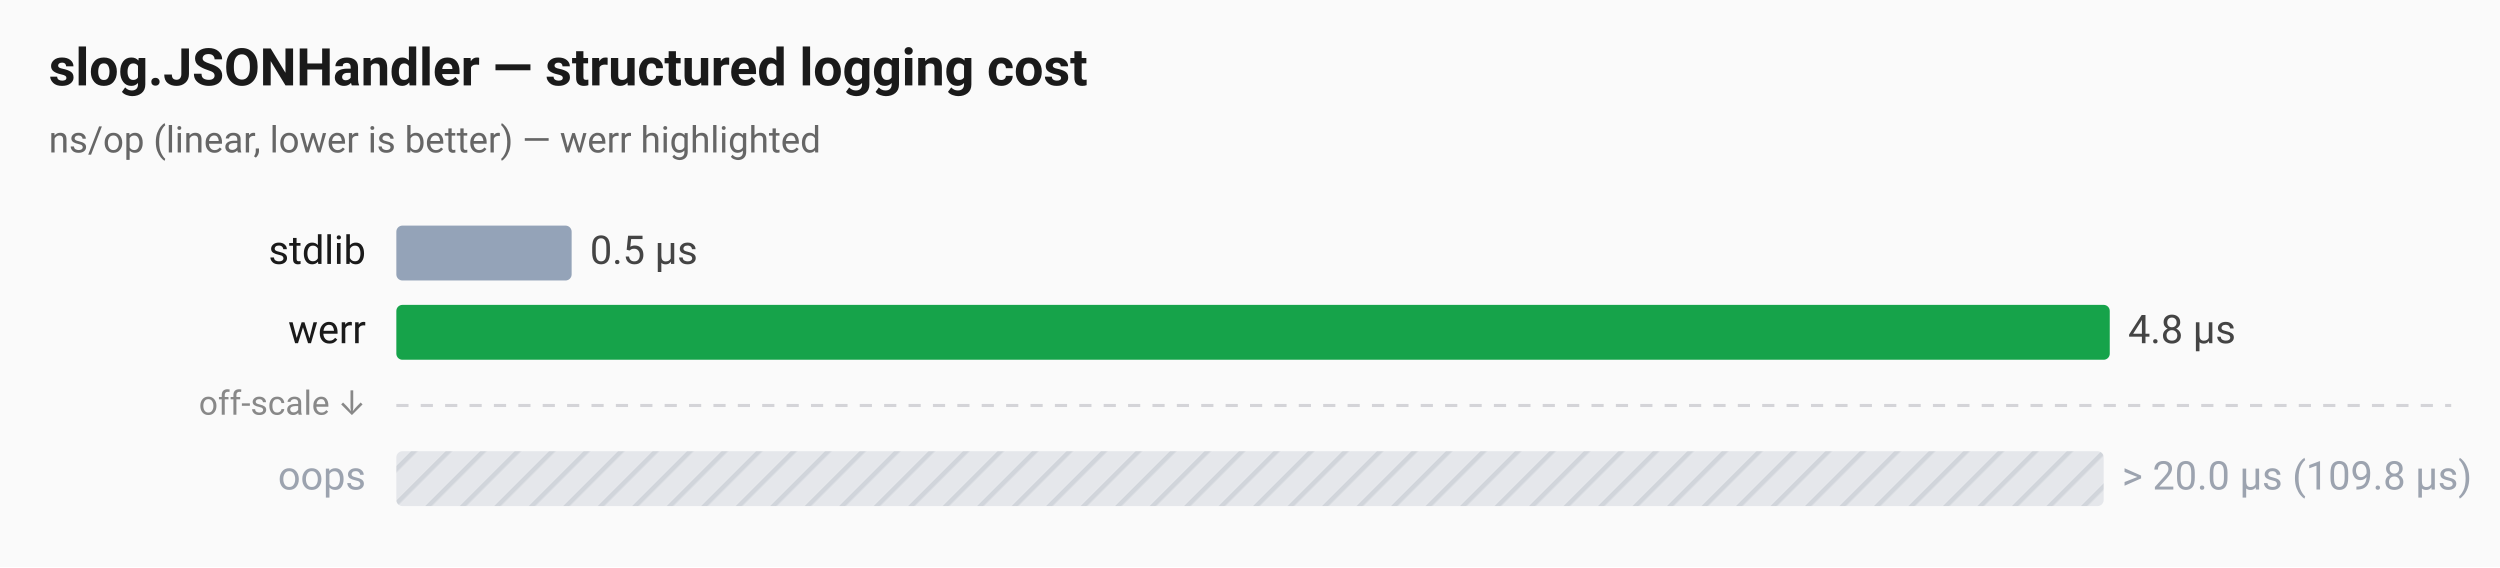
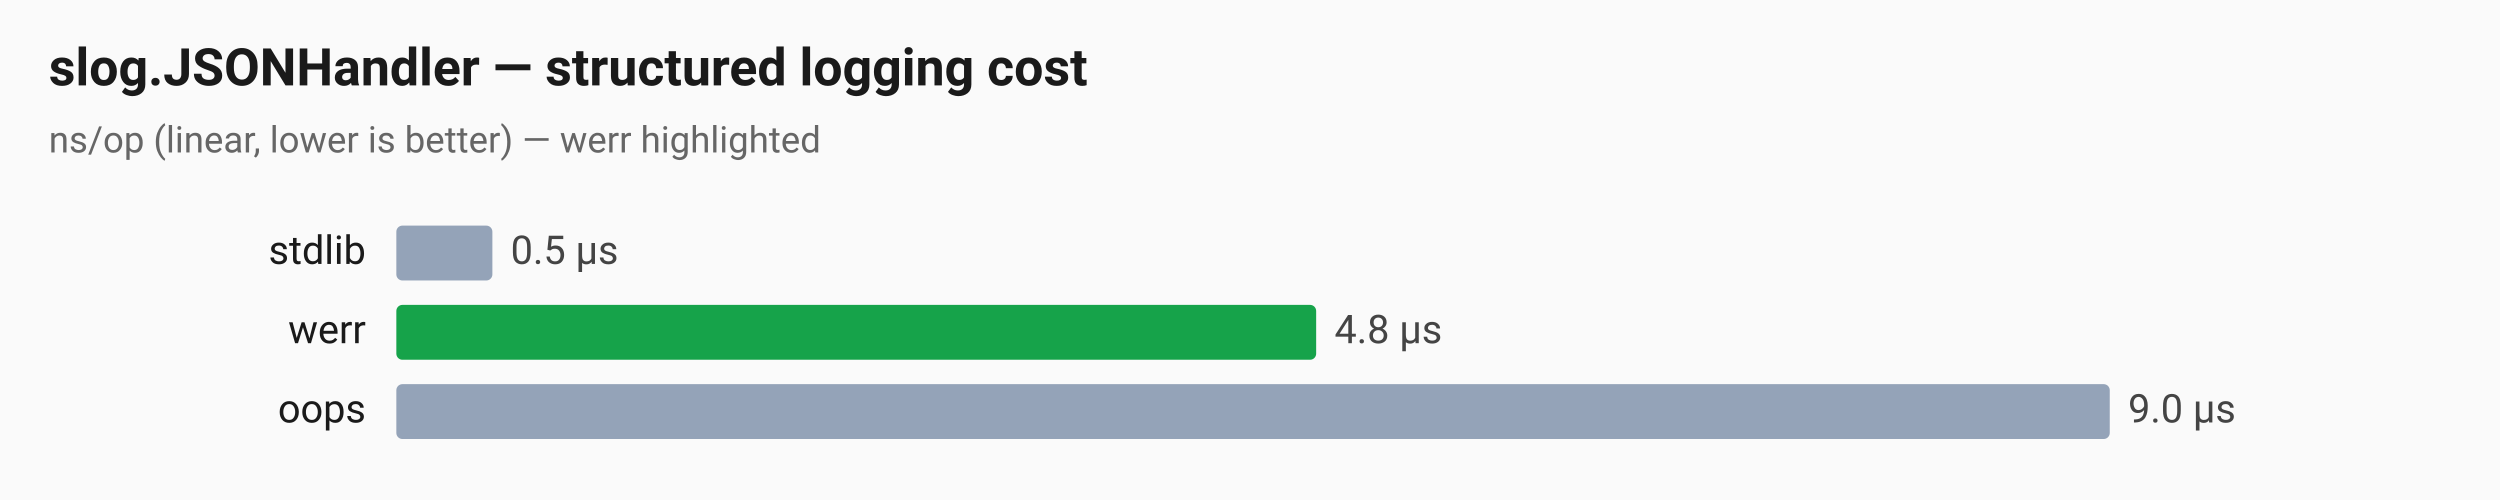
- <svg xmlns="http://www.w3.org/2000/svg" width="820" height="186" font-family="-apple-system,BlinkMacSystemFont,Segoe UI,Roboto,sans-serif" font-size="13" fill="#1a1a1a">
+ <svg xmlns="http://www.w3.org/2000/svg" width="820" height="164" font-family="-apple-system,BlinkMacSystemFont,Segoe UI,Roboto,sans-serif" font-size="13" fill="#1a1a1a">
  <defs>
    <pattern id="ovf-slog" patternUnits="userSpaceOnUse" width="8" height="8" patternTransform="rotate(45)">
      <rect width="8" height="8" fill="#e5e7eb" />
      <line x1="0" y1="0" x2="0" y2="8" stroke="#d1d5db" stroke-width="3" />
    </pattern>
  </defs>
-   <rect width="820" height="186" fill="#fafafa" />
+   <rect width="820" height="164" fill="#fafafa" />
  <text x="16" y="28" font-size="17" font-weight="700">slog.JSONHandler — structured logging cost</text>
  <text x="16" y="50" font-size="12" fill="#666">ns/op (linear, lower is better) — werr highlighted</text>
  <text x="120" y="83" text-anchor="end" dominant-baseline="middle">stdlib</text>
-   <rect x="130" y="74" width="57.5" height="18" fill="#94a3b8" rx="2" />
-   <text x="193.5" y="83" dominant-baseline="middle" fill="#444">0.5 µs</text>
+   <rect x="130" y="74" width="31.5" height="18" fill="#94a3b8" rx="2" />
+   <text x="167.5" y="83" dominant-baseline="middle" fill="#444">0.5 µs</text>
  <text x="120" y="109" text-anchor="end" dominant-baseline="middle">werr</text>
-   <rect x="130" y="100" width="562.0" height="18" fill="#16a34a" rx="2" />
-   <text x="698.0" y="109" dominant-baseline="middle" fill="#444">4.8 µs</text>
-   <line x1="130" y1="133" x2="804" y2="133" stroke="#d4d4d8" stroke-width="1" stroke-dasharray="4 4" />
-   <text x="120" y="133" text-anchor="end" font-size="11" fill="#888" dominant-baseline="middle">off-scale ↓</text>
-   <text x="120" y="157" text-anchor="end" dominant-baseline="middle" fill="#9ca3af">oops</text>
-   <rect x="130" y="148" width="560.0" height="18" fill="url(#ovf-slog)" rx="2" />
-   <text x="696.0" y="157" dominant-baseline="middle" fill="#9ca3af">&gt; 20.0 µs (109.8 µs)</text>
+   <rect x="130" y="100" width="301.7" height="18" fill="#16a34a" rx="2" />
+   <text x="437.7" y="109" dominant-baseline="middle" fill="#444">4.8 µs</text>
+   <text x="120" y="135" text-anchor="end" dominant-baseline="middle">oops</text>
+   <rect x="130" y="126" width="562.0" height="18" fill="#94a3b8" rx="2" />
+   <text x="698.0" y="135" dominant-baseline="middle" fill="#444">9.0 µs</text>
</svg>
